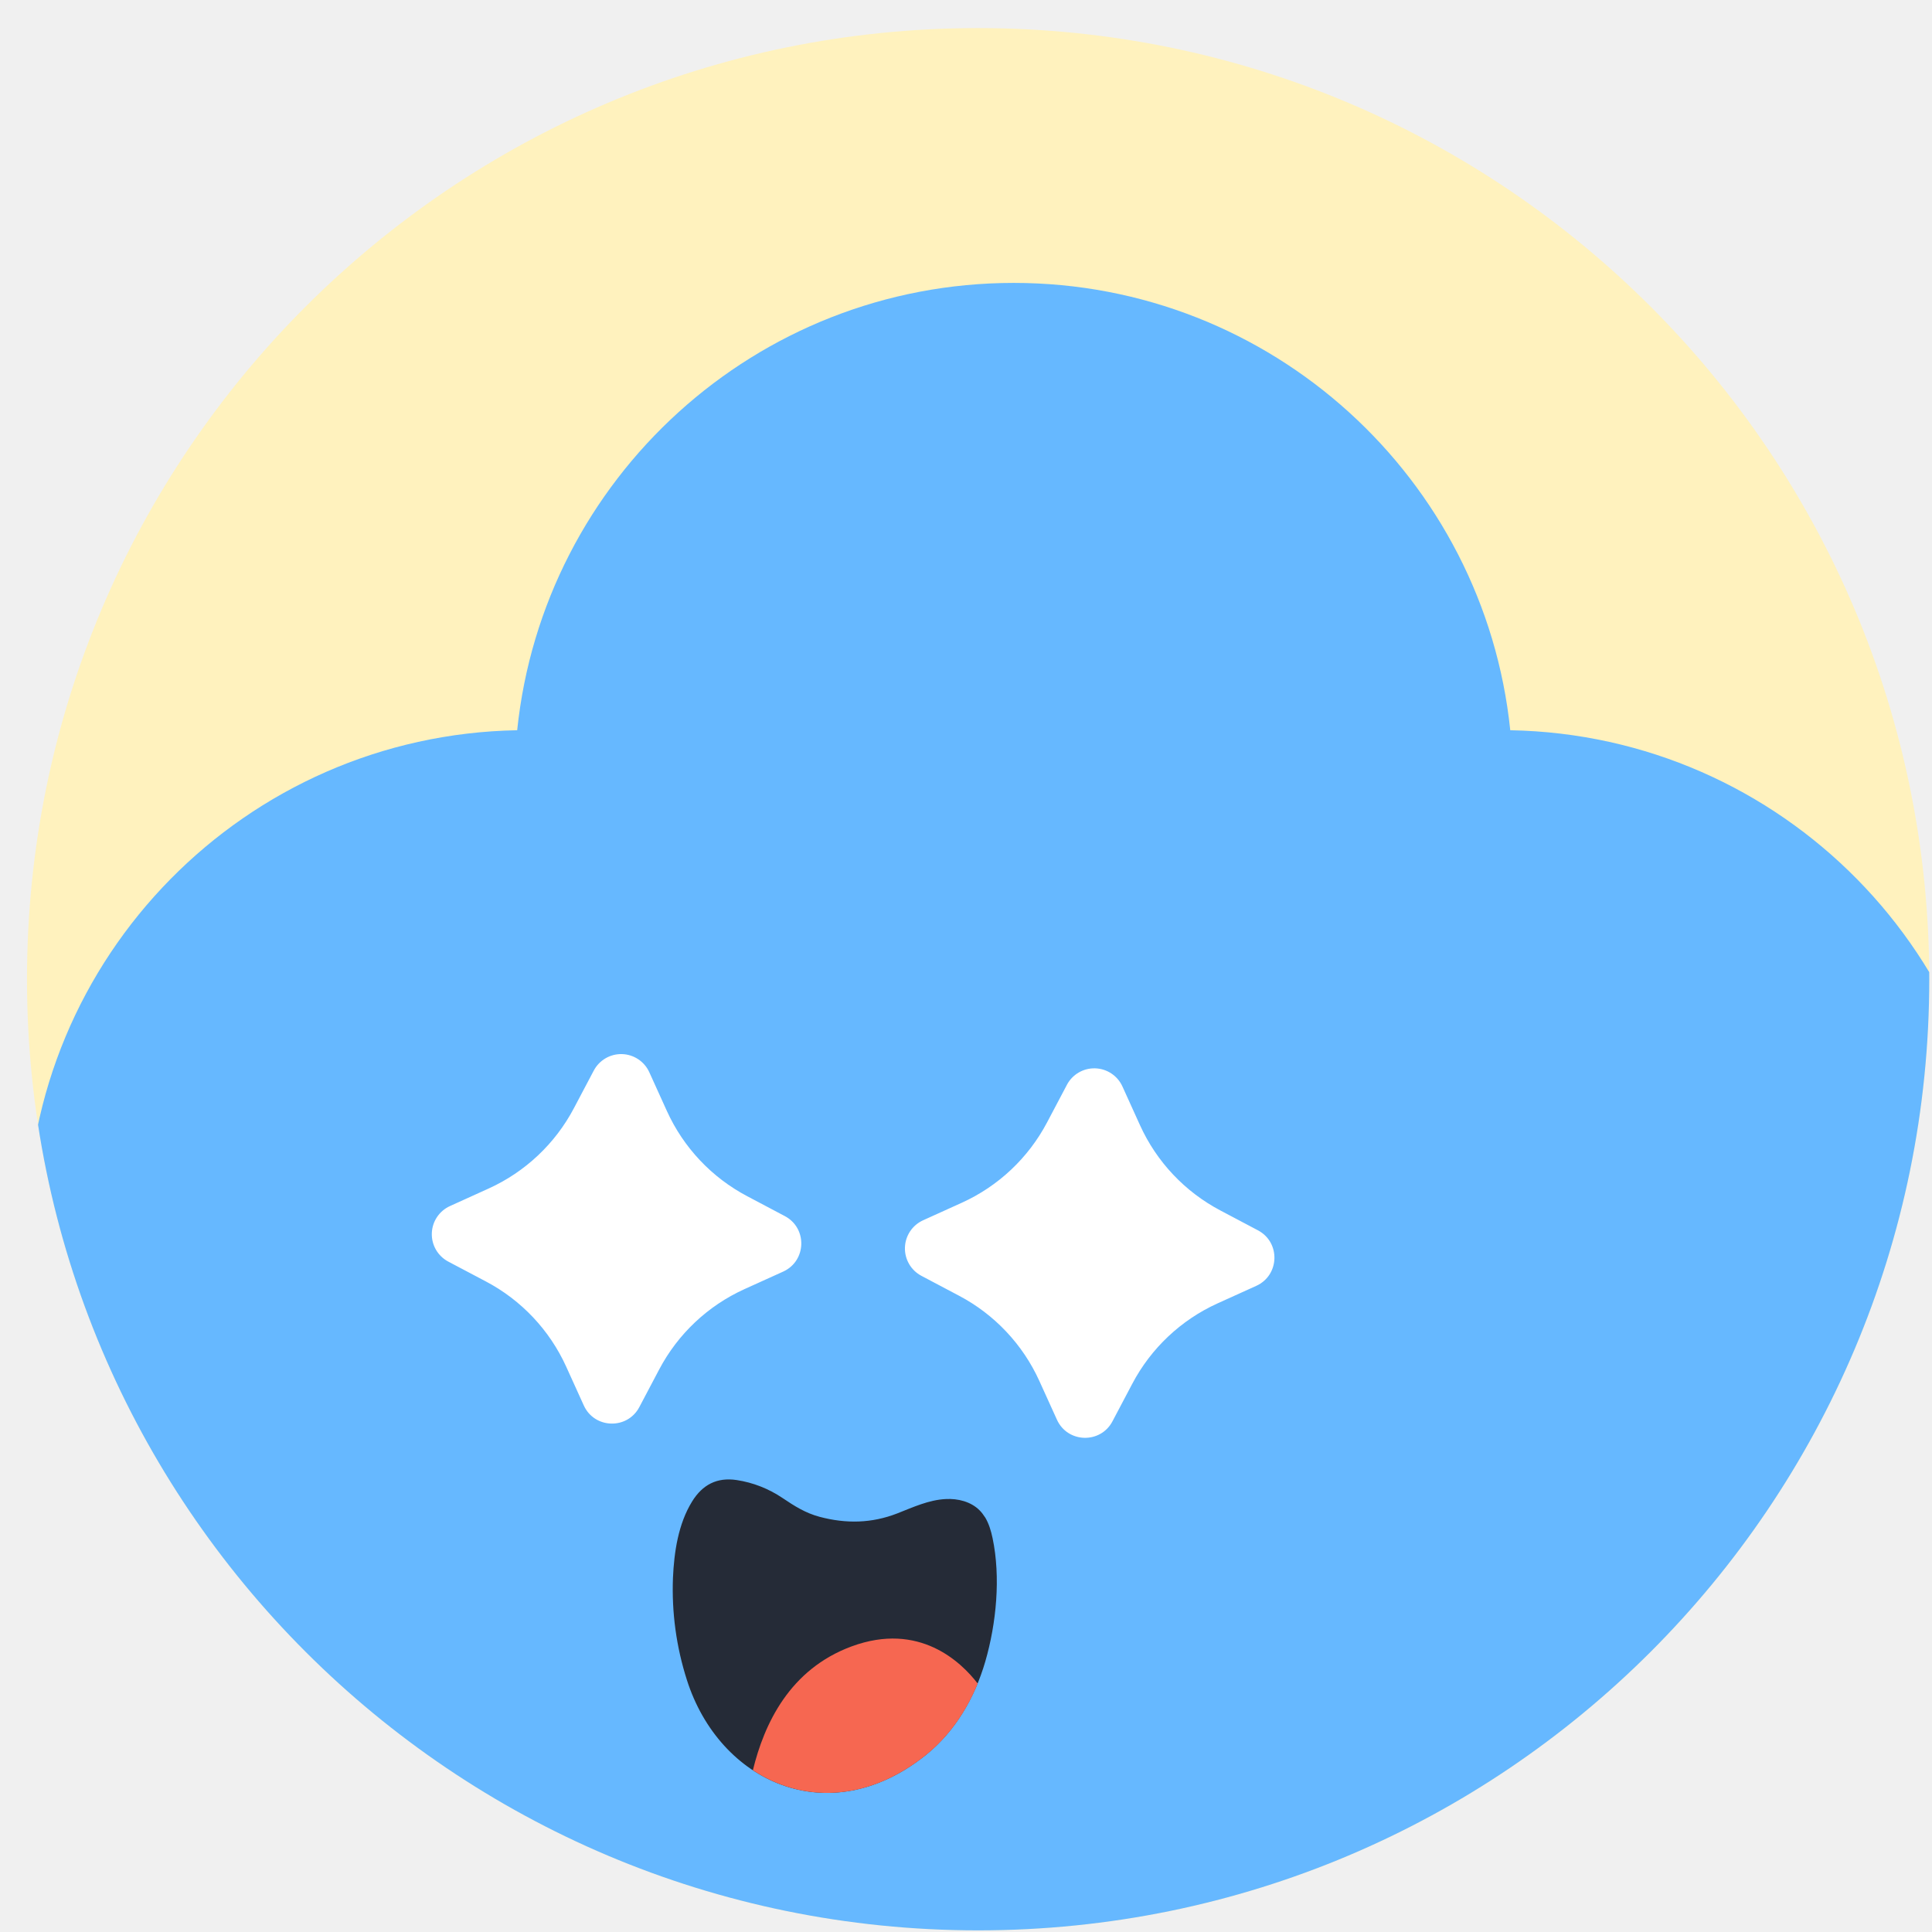
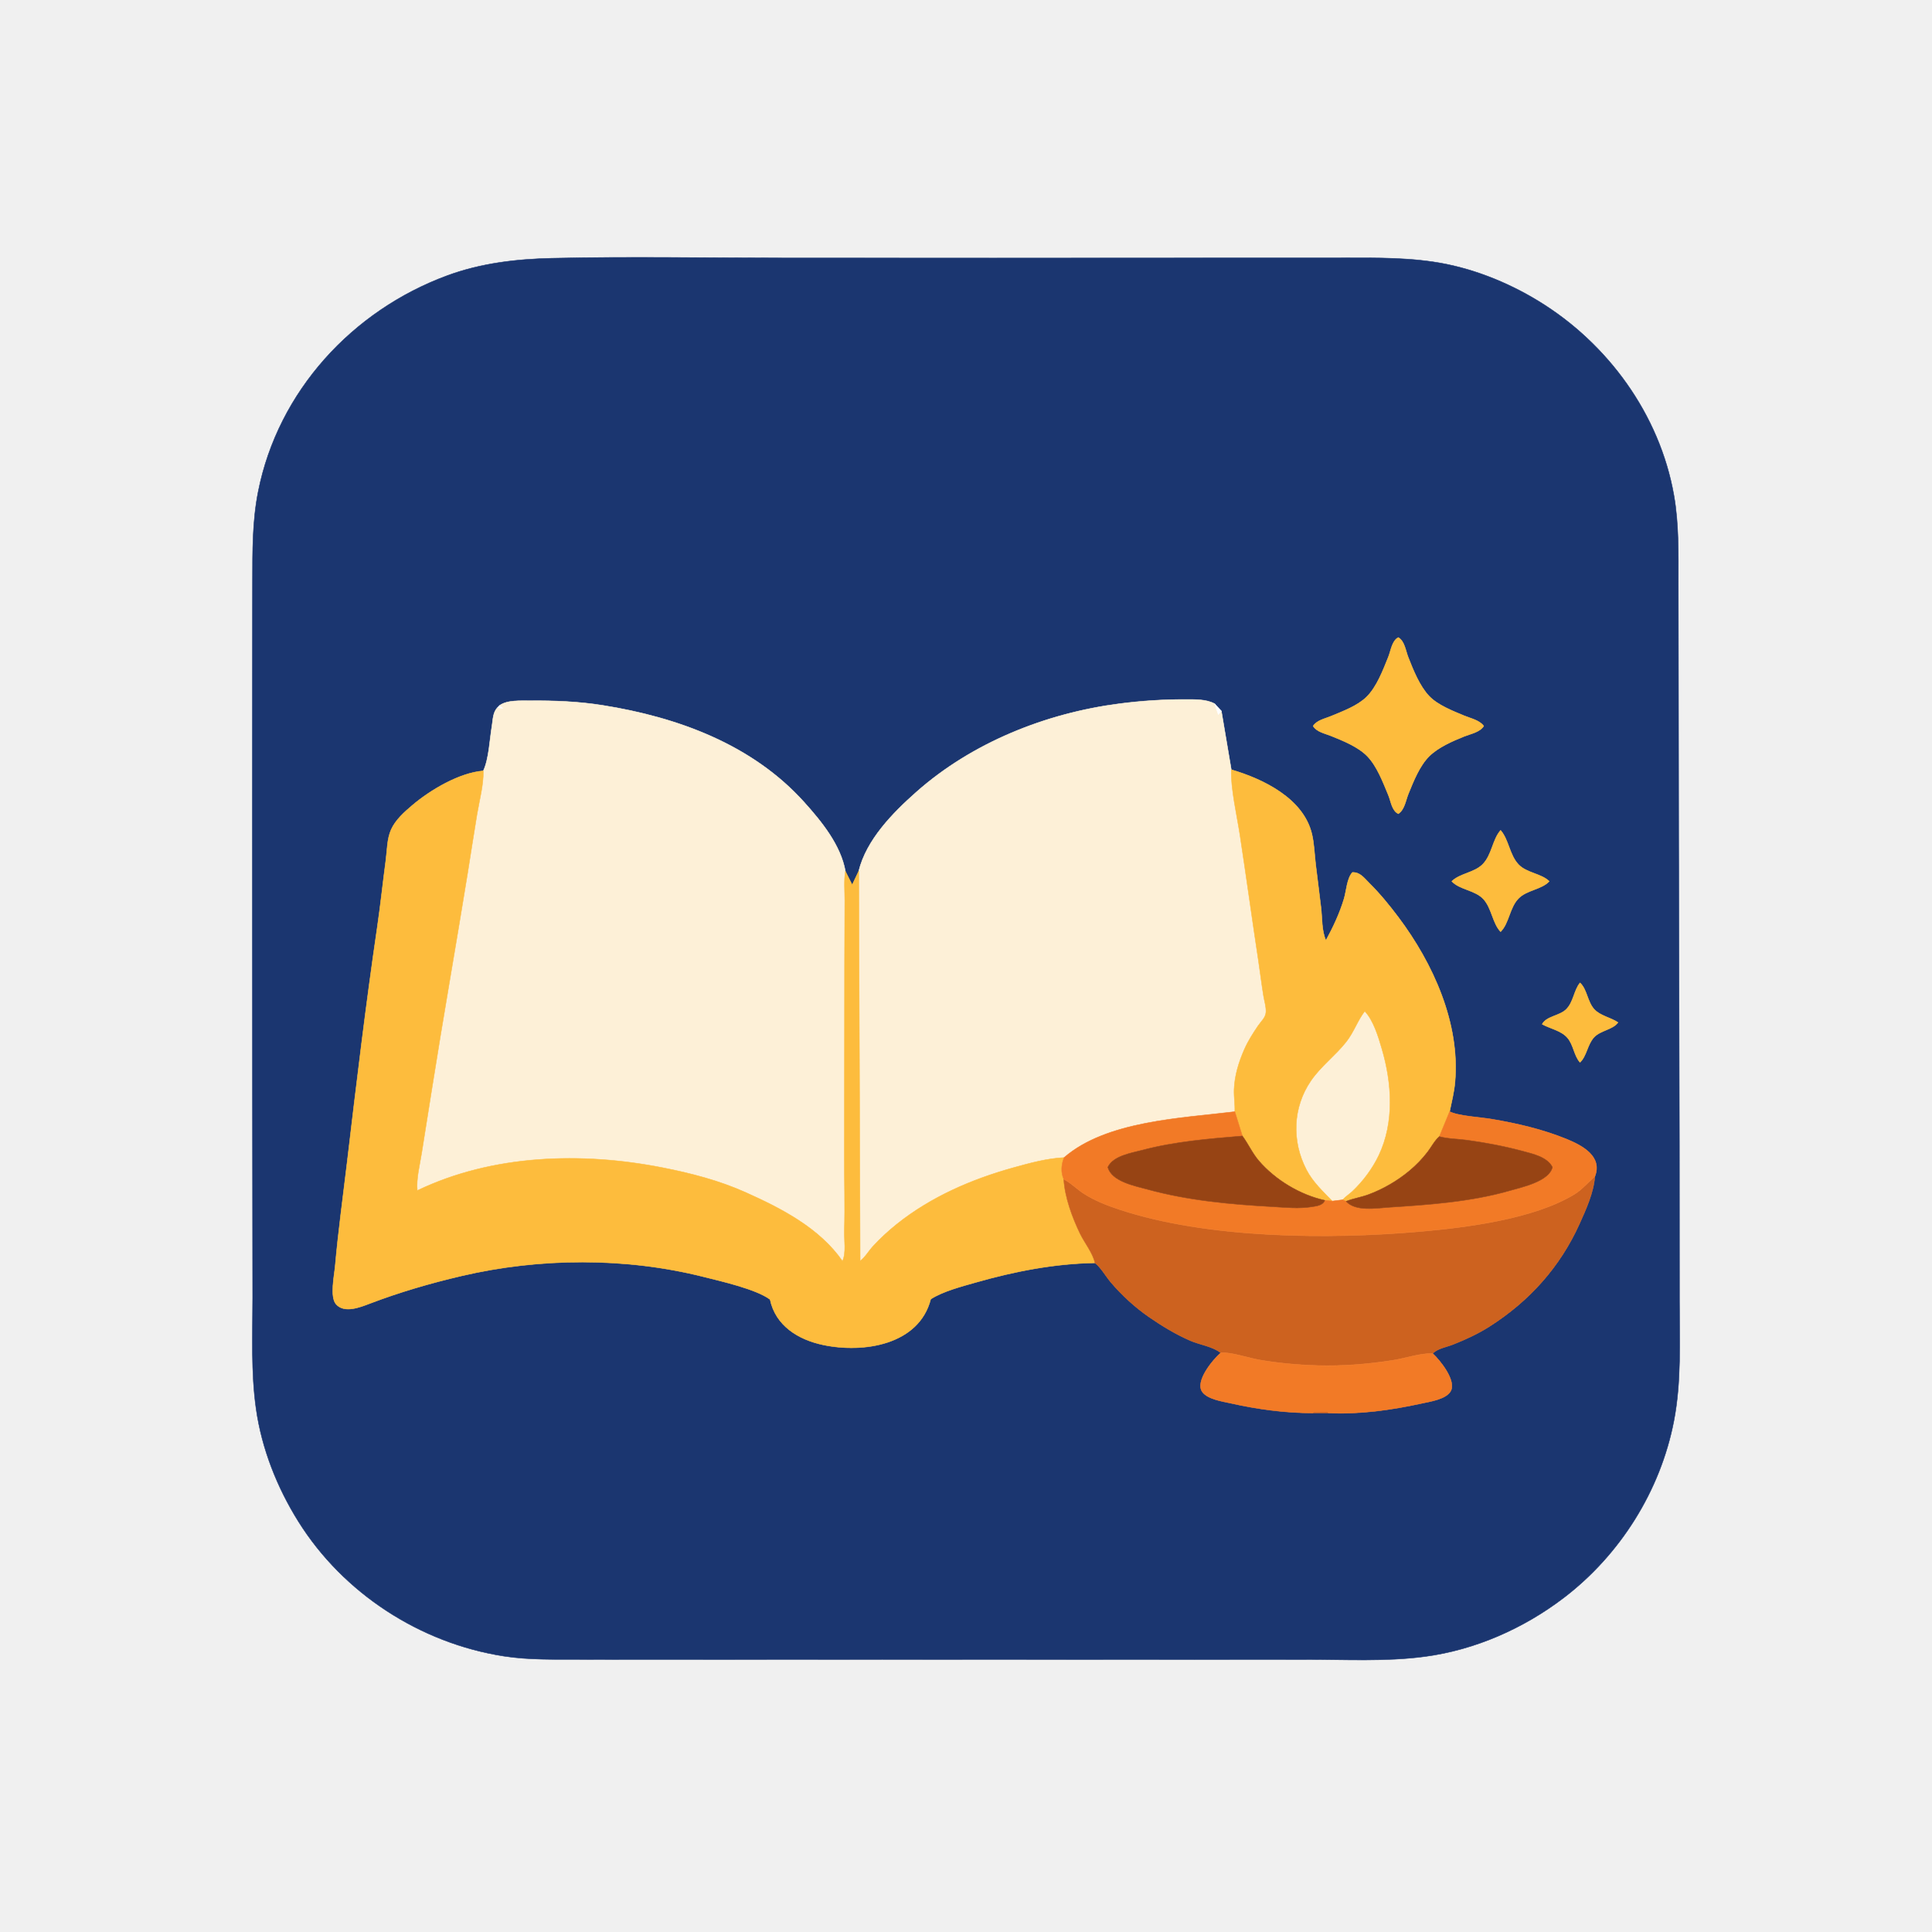
- <svg xmlns="http://www.w3.org/2000/svg" width="65" height="65" fill="none" viewBox="0 0 65 65">
-   <g clip-path="url(#clip0_3239_32500)">
-     <rect width="64" height="64" x=".908" y=".945" fill="#FFF2BE" rx="32" />
-     <path fill="#66B8FF" d="M9.41 55.957a15.716 15.716 0 0 0-.358 3.325c0 8.63 6.995 15.627 15.626 15.627 3.543 0 6.808-1.181 9.428-3.168a15.552 15.552 0 0 0 9.428 3.168c8.63 0 15.626-6.998 15.626-15.627 0-1.14-.127-2.252-.359-3.325 5.076-2.888 8.502-8.343 8.502-14.602 0-9.173-7.357-16.624-16.492-16.787-.873-8.457-8.02-15.05-16.705-15.05-8.684 0-15.831 6.593-16.706 15.05C8.267 24.731.91 32.182.91 41.355c0 6.259 3.424 11.714 8.5 14.602Z" />
-     <path fill="#252B37" d="M33.142 51.047c.127.21.201.458.252.701.277 1.315.128 2.866-.245 4.152-.355 1.22-1.018 2.363-2.022 3.162-3.263 2.598-6.928.887-8.018-2.544a9.983 9.983 0 0 1-.468-3.43c.038-.871.178-1.82.645-2.574.346-.56.834-.82 1.5-.719.549.083 1.08.292 1.54.603.404.272.772.506 1.25.634.89.236 1.75.22 2.609-.114.531-.208 1.062-.456 1.631-.484.411-.023.849.087 1.139.377.071.071.131.151.185.236h.002Z" />
-     <path fill="#F66751" d="M25.328 59.557c1.62 1.072 3.788 1.11 5.801-.493.8-.636 1.382-1.486 1.765-2.422-.555-.723-1.966-2.091-4.245-1.25-2.08.77-2.937 2.598-3.319 4.165h-.002Z" />
-     <path fill="#fff" d="m35.894 36.5-.667 1.263a6.083 6.083 0 0 1-2.868 2.702l-1.302.59a1.041 1.041 0 0 0-.055 1.87l1.263.668a6.083 6.083 0 0 1 2.703 2.868l.59 1.3c.356.79 1.466.824 1.87.057l.667-1.264a6.083 6.083 0 0 1 2.868-2.703l1.301-.589c.79-.357.824-1.466.056-1.87l-1.263-.668a6.082 6.082 0 0 1-2.703-2.868l-.59-1.301a1.041 1.041 0 0 0-1.87-.056ZM19.976 36.02l-.667 1.263a6.083 6.083 0 0 1-2.868 2.703l-1.301.59a1.041 1.041 0 0 0-.056 1.87l1.263.667a6.083 6.083 0 0 1 2.703 2.869l.59 1.3c.356.79 1.466.824 1.87.057l.667-1.264a6.083 6.083 0 0 1 2.868-2.703l1.301-.589c.79-.357.824-1.466.056-1.87l-1.263-.668a6.082 6.082 0 0 1-2.703-2.868l-.59-1.301a1.041 1.041 0 0 0-1.87-.056Z" />
-   </g>
-   <defs>
-     <clipPath id="clip0_3239_32500">
-       <rect width="64" height="64" x=".908" y=".945" fill="#fff" rx="32" />
-     </clipPath>
-   </defs>
+ <svg xmlns="http://www.w3.org/2000/svg" viewBox="0 0 1095 1095" width="1095" height="1095">
+   <path d="M312.69 146.36C356.25 145.35 399.92 146.18 443.5 146.2C523.17 146.24 602.83 146.3 682.5 146.19C706.17 146.16 729.83 146.15 753.5 146.19C773.12 146.22 792.85 145.54 812.33 148.41C833.23 151.49 853.85 159.61 871.85 170.58C911.23 194.57 940.61 234.9 948.7 280.61C951.61 297.06 951.22 313.86 951.22 330.5C951.22 348.83 951.29 367.17 951.3 385.5C951.34 502.84 951.96 620.16 951.87 737.5C951.86 760.14 953.02 783.03 948.7 805.38C941.05 844.94 918.22 881.25 886.2 905.65C863.45 922.98 835.98 935.13 807.53 938.89C785.14 941.86 762.04 940.51 739.5 940.55C697.83 940.62 656.17 940.55 614.5 940.55C538.17 940.55 461.83 940.44 385.5 940.56C366.5 940.59 347.5 940.57 328.5 940.51C314.17 940.46 299.72 940.86 285.51 938.65C238.2 931.27 194.58 903.06 169.13 862.35C157.06 843.06 148.36 821.09 145.16 798.5C142.2 777.71 143.22 756.44 143.22 735.5C143.22 705.17 143.14 674.83 143.12 644.5C143.1 607.5 143.06 570.5 143.04 533.5C143 482.5 143.03 431.5 143.06 380.5C143.07 363.5 143.09 346.5 143.12 329.5C143.15 312.35 142.99 295.48 146.35 278.58C157.63 221.74 199.76 175.96 253.61 156.15C272.59 149.17 292.58 146.83 312.69 146.36ZM792.5 361.31C788.85 363.34 788.37 368.67 786.86 372.4C783.87 379.79 780.32 389.33 774.52 395.02C769.3 400.13 761.04 403.13 754.43 405.9C750.88 407.39 746.38 408.17 744.24 411.5C746.34 414.86 750.86 415.65 754.44 417.1C761.19 419.82 769.77 423.26 774.93 428.58C780.47 434.28 783.86 443.42 786.87 450.62C788.45 454.42 788.78 459.25 792.5 461.22C796.09 458.88 796.68 453.68 798.29 449.75C801.16 442.74 804.58 434 810.06 428.58C815.13 423.56 823.28 419.99 829.82 417.38C833.68 415.84 838.59 415.05 840.94 411.5C838.5 408.17 833.58 407.21 829.81 405.64C823.37 402.95 814.87 399.67 809.98 394.52C804.55 388.79 800.95 379.7 798.11 372.46C796.65 368.74 796.08 363.37 792.5 361.31ZM486.71 493.71C485.47 496.31 484.24 498.9 483 501.5C481.71 498.95 480.42 496.39 479.14 493.84C476.52 478.99 465.63 465.63 455.81 454.71C426.37 421.97 384 406.5 341.55 399.76C328.03 397.61 314.18 397.03 300.5 397.17C295.17 397.22 287.46 396.63 283.08 399.88C282.72 400.26 282.37 400.64 282.01 401.03C279.33 403.62 279.42 407.88 278.82 411.48C277.55 419.01 277.13 430.17 273.93 436.91C260.44 437.94 244 447.7 233.8 456.33C229.28 460.15 224.14 464.69 221.69 470.21C219.32 475.53 219.46 481.74 218.7 487.44C217 500.11 215.69 512.83 213.83 525.48C207.33 569.67 202.04 614.14 196.78 658.5C194.45 678.16 191.72 697.78 189.97 717.5C189.49 722.85 186.91 734.95 190.41 739.09C195.02 744.52 204.03 740.92 209.42 738.86C226.44 732.36 243.82 727.3 261.55 723.15C305.91 712.77 354.57 712.49 398.76 723.64C408.66 726.13 428.64 730.63 436.46 736.5C439.59 751.35 452.4 759.24 466.46 762.22C489.26 767.06 520.8 762.32 527.5 736.32C534.23 731.88 545.49 728.98 553.36 726.74C575.22 720.51 597.79 716.14 620.59 715.77C624.17 718.63 626.63 723.26 629.66 726.83C635.9 734.16 643.23 740.88 651.15 746.37C658.56 751.5 666.36 756.23 674.64 759.84C679.92 762.14 687.46 763.13 691.87 766.76C687.49 770.55 677.03 783.02 681.52 788.98C684.61 793.08 692.75 794.24 697.39 795.28C712.53 798.68 728.47 800.86 744 800.84C747 800.84 750 800.84 753 800.85C770.5 801.7 788.7 799.15 805.77 795.39C810.42 794.36 819.37 793.11 822.1 788.6C825.66 782.72 816.21 770.97 811.99 767.13C814.63 764.27 819.84 763.46 823.56 761.99C830.67 759.18 837.8 755.88 844.26 751.76C866.79 737.39 884.14 718.1 895.18 693.67C898.9 685.43 903.23 675.88 903.91 666.82C908.37 655.42 896.81 649.26 887.85 645.6C874.29 640.07 859.84 636.73 845.45 634.29C839.4 633.26 826.28 632.52 821.6 630C822.74 624.53 824.13 619.02 824.63 613.44C827.63 580 812.25 546.12 792.58 519.9C787.47 513.08 782.07 506.49 776.01 500.47C773.04 497.52 770.79 494.27 766.5 494.46C763.36 497.92 763.11 504.86 761.77 509.36C759.3 517.62 755.61 525.44 751.5 533C749.02 527.61 749.41 520.46 748.71 514.54C747.75 506.36 746.67 498.2 745.69 490.03C745 484.36 744.87 478.41 743.57 472.84C738.84 452.53 715.86 441.5 697.86 436.23C695.98 425.15 694.11 414.07 692.24 403C690.97 401.62 689.7 400.24 688.43 398.87C683.71 396.2 676.9 396.46 671.5 396.45C659.08 396.42 646.81 397.24 634.5 398.83C592.84 404.2 551 420.89 519.37 448.9C506.07 460.68 491.08 475.9 486.71 493.71ZM850.5 470.6C845.84 475.9 845.61 484.53 840.35 489.86C835.56 494.7 827.53 494.93 822.83 499.5C827.43 504.39 836.15 504.42 840.87 509.67C845.51 514.85 845.94 523.27 850.5 528.06C855.37 523.19 855.54 514.36 860.68 509.16C865.43 504.36 873.68 504.18 878.06 499.5C873.45 495.03 865.16 494.82 860.58 489.92C855.51 484.5 855.14 475.95 850.5 470.6ZM895.5 557.05C891.97 561.43 891.83 568.05 887.63 572.13C883.84 575.82 876.38 575.97 874.07 580.5C878.59 582.99 884.84 584.08 888.36 588.14C891.86 592.18 892.06 598.22 895.5 602.11C899.34 598.45 899.64 592.01 903.43 587.91C907.17 583.87 914.01 583.66 917.03 579.5C912.88 576.67 906.97 575.81 903.51 571.99C899.64 567.71 899.48 560.67 895.5 557.05Z" fill="#1b3670" fill-rule="evenodd" stroke="#1b3670" stroke-width="0.25" stroke-linejoin="round" />
+   <path d="M688.43 398.87C689.12 400.91 689.81 402.96 690.5 405C691.08 404.33 691.66 403.66 692.24 403C694.11 414.07 695.98 425.15 697.86 436.23C697.48 446.89 701.13 462.45 702.79 473.38C706.4 497.06 709.64 520.79 713.24 544.48C714.25 551.14 715.04 557.84 716.14 564.49C716.62 567.39 717.63 570.55 717.52 573.5C717.39 576.71 714.74 578.87 713.01 581.43C710.12 585.7 707.35 590.01 705.27 594.75C702.1 601.95 699.74 609.57 699.45 617.5C699.3 621.71 700.02 625.88 699.86 630.06C669.63 633.76 627.01 635.27 603.09 656.07C593.46 656.52 583.68 659.21 574.42 661.78C550.7 668.37 527.67 678.32 508.31 693.79C503.57 697.58 498.94 701.84 494.83 706.3C492.36 708.98 490.28 712.66 487.5 714.69C487.24 641.03 486.97 567.37 486.71 493.71C491.08 475.9 506.07 460.68 519.37 448.9C551 420.89 592.84 404.2 634.5 398.83C646.81 397.24 659.08 396.42 671.5 396.45C676.9 396.46 683.71 396.2 688.43 398.87ZM479.14 493.84C478.25 499.25 478.82 504.98 478.8 510.5C478.75 522.5 478.72 534.5 478.68 546.5C478.59 582.5 478.66 618.5 478.55 654.5C478.51 668.82 478.98 683.19 478.56 697.5C478.4 702.99 479.7 709.96 477.5 714.78C464.52 696.05 442.89 684.91 422.63 675.83C407.64 669.11 391.62 664.96 375.54 661.8C329.71 652.77 279.17 654.25 236.5 674.76C235.85 668.11 237.93 660.18 238.98 653.5C240.86 641.49 242.81 629.51 244.71 617.5C251.19 576.45 258.46 535.51 265.09 494.48C266.86 483.51 268.51 472.51 270.35 461.55C271.7 453.53 274.05 445.03 273.93 436.91C277.13 430.17 277.55 419.01 278.82 411.48C279.42 407.88 279.33 403.62 282.01 401.03C283.01 401.18 284 401.34 285 401.5C284.36 400.96 283.72 400.42 283.08 399.88C287.46 396.63 295.17 397.22 300.5 397.17C314.18 397.03 328.03 397.61 341.55 399.76C384 406.5 426.37 421.97 455.81 454.71C465.63 465.63 476.52 478.99 479.14 493.84ZM760.99 680.01C759.02 680.25 757.05 680.5 755.08 680.74C749.73 675.19 744.13 670.05 740.47 663.04C732.04 646.9 732.6 627.72 742.96 612.57C748.63 604.28 756.82 598.3 762.99 590.48C767.3 585.01 769.56 578.15 773.5 573.12C778.45 578.27 781.22 587.65 783.21 594.43C788.93 613.83 790.4 636.11 781.44 654.89C777.86 662.37 772.61 669.4 766.61 675.11C764.78 676.84 762.59 678.16 760.99 680.01Z" fill="#fdf0d7" fill-rule="evenodd" stroke="#fdf0d7" stroke-width="0.25" stroke-linejoin="round" />
+   <path d="M792.5 361.31C796.08 363.37 796.65 368.74 798.11 372.46C800.95 379.7 804.55 388.79 809.98 394.52C814.87 399.67 823.37 402.95 829.81 405.64C833.58 407.21 838.5 408.17 840.94 411.5C838.59 415.05 833.68 415.84 829.82 417.38C823.28 419.99 815.13 423.56 810.06 428.58C804.58 434 801.16 442.74 798.29 449.75C796.68 453.68 796.09 458.88 792.5 461.22C788.78 459.25 788.45 454.42 786.87 450.62C783.86 443.42 780.47 434.28 774.93 428.58C769.77 423.26 761.19 419.82 754.44 417.1C750.86 415.65 746.34 414.86 744.24 411.5C746.38 408.17 750.88 407.39 754.43 405.9C761.04 403.13 769.3 400.13 774.52 395.02C780.32 389.33 783.87 379.79 786.86 372.4C788.37 368.67 788.85 363.34 792.5 361.31ZM697.86 436.23C715.86 441.5 738.84 452.53 743.57 472.84C744.87 478.41 745 484.36 745.69 490.03C746.67 498.2 747.75 506.36 748.71 514.54C749.41 520.46 749.02 527.61 751.5 533C755.61 525.44 759.3 517.62 761.77 509.36C763.11 504.86 763.36 497.92 766.5 494.46C770.79 494.27 773.04 497.52 776.01 500.47C782.07 506.49 787.47 513.08 792.58 519.9C812.25 546.12 827.63 580 824.63 613.44C824.13 619.02 822.74 624.53 821.6 630C819.66 634.72 817.72 639.44 815.78 644.17C813.13 646.4 811.36 649.96 809.25 652.74C806.29 656.64 802.73 660.34 798.97 663.48C792.09 669.23 783.95 673.99 775.52 677.09C771.4 678.6 766.99 679.27 762.92 680.87C762.28 680.58 761.63 680.3 760.99 680.01C762.59 678.16 764.78 676.84 766.61 675.11C772.61 669.4 777.86 662.37 781.44 654.89C790.4 636.11 788.93 613.83 783.21 594.43C781.22 587.65 778.45 578.27 773.5 573.12C769.56 578.15 767.3 585.01 762.99 590.48C756.82 598.3 748.63 604.28 742.96 612.57C732.6 627.72 732.04 646.9 740.47 663.04C744.13 670.05 749.73 675.19 755.08 680.74C753.67 680.6 752.25 680.45 750.84 680.31C736.85 677.22 722.88 668.81 713.52 657.97C709.78 653.64 707.49 648.36 704.15 643.84C702.72 639.24 701.29 634.65 699.86 630.06C700.02 625.88 699.3 621.71 699.45 617.5C699.74 609.57 702.1 601.95 705.27 594.75C707.35 590.01 710.12 585.7 713.01 581.43C714.74 578.87 717.39 576.71 717.52 573.5C717.63 570.55 716.62 567.39 716.14 564.49C715.04 557.84 714.25 551.14 713.24 544.48C709.64 520.79 706.4 497.06 702.79 473.38C701.13 462.45 697.48 446.89 697.86 436.23ZM273.93 436.91C274.05 445.03 271.7 453.53 270.35 461.55C268.51 472.51 266.86 483.51 265.09 494.48C258.46 535.51 251.19 576.45 244.71 617.5C242.81 629.51 240.86 641.49 238.98 653.5C237.93 660.18 235.85 668.11 236.5 674.76C279.17 654.25 329.71 652.77 375.54 661.8C391.62 664.96 407.64 669.11 422.63 675.83C442.89 684.91 464.52 696.05 477.5 714.78C479.7 709.96 478.4 702.99 478.56 697.5C478.98 683.19 478.51 668.82 478.55 654.5C478.66 618.5 478.59 582.5 478.68 546.5C478.72 534.5 478.75 522.5 478.8 510.5C478.82 504.98 478.25 499.25 479.14 493.84C480.42 496.39 481.71 498.95 483 501.5C484.24 498.9 485.47 496.31 486.71 493.71C486.97 567.37 487.24 641.03 487.5 714.69C490.28 712.66 492.36 708.98 494.83 706.3C498.94 701.84 503.57 697.58 508.31 693.79C527.67 678.32 550.7 668.37 574.42 661.78C583.68 659.21 593.46 656.52 603.09 656.07C601.47 660.15 601.18 664.47 602.91 668.39C603.54 678.65 607.74 690.05 612.22 699.28C614.74 704.45 619.46 710.25 620.59 715.77C597.79 716.14 575.22 720.51 553.36 726.74C545.49 728.98 534.23 731.88 527.5 736.32C520.8 762.32 489.26 767.06 466.46 762.22C452.4 759.24 439.59 751.35 436.46 736.5C428.64 730.63 408.66 726.13 398.76 723.64C354.57 712.49 305.91 712.77 261.55 723.15C243.82 727.3 226.44 732.36 209.42 738.86C204.03 740.92 195.02 744.52 190.41 739.09C186.91 734.95 189.49 722.85 189.97 717.5C191.72 697.78 194.45 678.16 196.78 658.5C202.04 614.14 207.33 569.67 213.83 525.48C215.69 512.83 217 500.11 218.7 487.44C219.46 481.74 219.32 475.53 221.69 470.21C224.14 464.69 229.28 460.15 233.8 456.33C244 447.7 260.44 437.94 273.93 436.91ZM850.5 470.6C855.14 475.95 855.51 484.5 860.58 489.92C865.16 494.82 873.45 495.03 878.06 499.5C873.68 504.18 865.43 504.36 860.68 509.16C855.54 514.36 855.37 523.19 850.5 528.06C845.94 523.27 845.51 514.85 840.87 509.67C836.15 504.42 827.43 504.39 822.83 499.5C827.53 494.93 835.56 494.7 840.35 489.86C845.61 484.53 845.84 475.9 850.5 470.6ZM895.5 557.05C899.48 560.67 899.64 567.71 903.51 571.99C906.97 575.81 912.88 576.67 917.03 579.5C914.01 583.66 907.17 583.87 903.43 587.91C899.64 592.01 899.34 598.45 895.5 602.11C892.06 598.22 891.86 592.18 888.36 588.14C884.84 584.08 878.59 582.99 874.07 580.5C876.38 575.97 883.84 575.82 887.63 572.13C891.83 568.05 891.97 561.43 895.5 557.05Z" fill="#fdbc3d" fill-rule="evenodd" stroke="#fdbc3d" stroke-width="0.25" stroke-linejoin="round" />
+   <path d="M903.91 666.82C903.23 675.88 898.9 685.43 895.18 693.67C884.14 718.1 866.79 737.39 844.26 751.76C837.8 755.88 830.67 759.18 823.56 761.99C819.84 763.46 814.63 764.27 811.99 767.13C804.59 766.97 796.83 769.82 789.5 770.97C775.27 773.2 760.91 774.36 746.5 773.93C735.5 773.6 724.41 772.6 713.57 770.72C707.97 769.74 696.92 766.09 691.87 766.76C687.46 763.13 679.92 762.14 674.64 759.84C666.36 756.23 658.56 751.5 651.15 746.37C643.23 740.88 635.9 734.16 629.66 726.83C626.63 723.26 624.17 718.63 620.59 715.77C619.46 710.25 614.74 704.45 612.22 699.28C607.74 690.05 603.54 678.65 602.91 668.39C606.12 669.78 610.67 674.17 614.12 676.4C620.46 680.5 627.66 683.27 634.8 685.62C684.59 701.99 752.65 702.55 804.5 698.03C831.05 695.72 869.29 690.91 892.33 676.87C896.73 674.18 900.09 670.04 903.91 666.82ZM753 800.85C750 800.84 747 800.84 744 800.84C744.17 800.64 744.33 800.45 744.5 800.25C747.17 800.24 749.83 800.23 752.5 800.23C752.67 800.43 752.83 800.64 753 800.85Z" fill="#cd621f" fill-rule="evenodd" stroke="#cd621f" stroke-width="0.25" stroke-linejoin="round" />
+   <path d="M699.86 630.06C701.29 634.65 702.72 639.24 704.15 643.84C685.27 645.41 665.83 646.98 647.46 651.86C641.03 653.56 631.05 655.03 627.89 661.5C629.99 669.67 643.36 672.17 650.48 674.12C673.57 680.44 697.68 682.62 721.5 683.94C728.93 684.36 736.08 685.15 743.47 683.98C746.3 683.53 749.82 683.16 750.84 680.31C752.25 680.45 753.67 680.6 755.08 680.74C757.05 680.5 759.02 680.25 760.99 680.01C761.63 680.3 762.28 680.58 762.92 680.87C768.28 686.79 779.97 684.74 787.5 684.25C810.1 682.8 833.58 681.14 855.46 674.88C862.55 672.86 878.03 669.58 879.86 661.5C876.82 655.71 868.99 654.05 863.09 652.46C852.77 649.67 842.07 647.66 831.48 646.2C826.3 645.49 820.81 645.54 815.78 644.17C817.72 639.44 819.66 634.72 821.6 630C826.28 632.52 839.4 633.26 845.45 634.29C859.84 636.73 874.29 640.07 887.85 645.6C896.81 649.26 908.37 655.42 903.91 666.82C900.09 670.04 896.73 674.18 892.33 676.87C869.29 690.91 831.05 695.72 804.5 698.03C752.65 702.55 684.59 701.99 634.8 685.62C627.66 683.27 620.46 680.5 614.12 676.4C610.67 674.17 606.12 669.78 602.91 668.39C601.18 664.47 601.47 660.15 603.09 656.07C627.01 635.27 669.63 633.76 699.86 630.06ZM811.99 767.13C816.21 770.97 825.66 782.72 822.1 788.6C819.37 793.11 810.42 794.36 805.77 795.39C788.7 799.15 770.5 801.7 753 800.85C752.83 800.64 752.67 800.43 752.5 800.23C749.83 800.23 747.17 800.24 744.5 800.25C744.33 800.45 744.17 800.64 744 800.84C728.47 800.86 712.53 798.68 697.39 795.28C692.75 794.24 684.61 793.08 681.52 788.98C677.03 783.02 687.49 770.55 691.87 766.76C696.92 766.09 707.97 769.74 713.57 770.72C724.41 772.6 735.5 773.6 746.5 773.93C760.91 774.36 775.27 773.2 789.5 770.97C796.83 769.82 804.59 766.97 811.99 767.13Z" fill="#f27a26" fill-rule="evenodd" stroke="#f27a26" stroke-width="0.25" stroke-linejoin="round" />
+   <path d="M704.15 643.84C707.49 648.36 709.78 653.64 713.52 657.97C722.88 668.81 736.85 677.22 750.84 680.31C749.82 683.16 746.3 683.53 743.47 683.98C736.08 685.15 728.93 684.36 721.5 683.94C697.68 682.62 673.57 680.44 650.48 674.12C643.36 672.17 629.99 669.67 627.89 661.5C631.05 655.03 641.03 653.56 647.46 651.86C665.83 646.98 685.27 645.41 704.15 643.84ZM815.78 644.17C820.81 645.54 826.3 645.49 831.48 646.2C842.07 647.66 852.77 649.67 863.09 652.46C868.99 654.05 876.82 655.71 879.86 661.5C878.03 669.58 862.55 672.86 855.46 674.88C833.58 681.14 810.1 682.8 787.5 684.25C779.97 684.74 768.28 686.79 762.92 680.87C766.99 679.27 771.4 678.6 775.52 677.09C783.95 673.99 792.09 669.23 798.97 663.48C802.73 660.34 806.29 656.64 809.25 652.74C811.36 649.96 813.13 646.4 815.78 644.17Z" fill="#974414" fill-rule="evenodd" stroke="#974414" stroke-width="0.25" stroke-linejoin="round" />
+   <path d="M688.43 398.87C689.7 400.24 690.97 401.62 692.24 403C691.66 403.66 691.08 404.33 690.5 405C689.81 402.96 689.12 400.91 688.43 398.87ZM283.08 399.88C283.72 400.42 284.36 400.96 285 401.5C284 401.34 283.01 401.18 282.01 401.03C282.37 400.64 282.72 400.26 283.08 399.88Z" fill="#ffffff" fill-rule="evenodd" stroke="#ffffff" stroke-width="0.25" stroke-linejoin="round" />
</svg>
